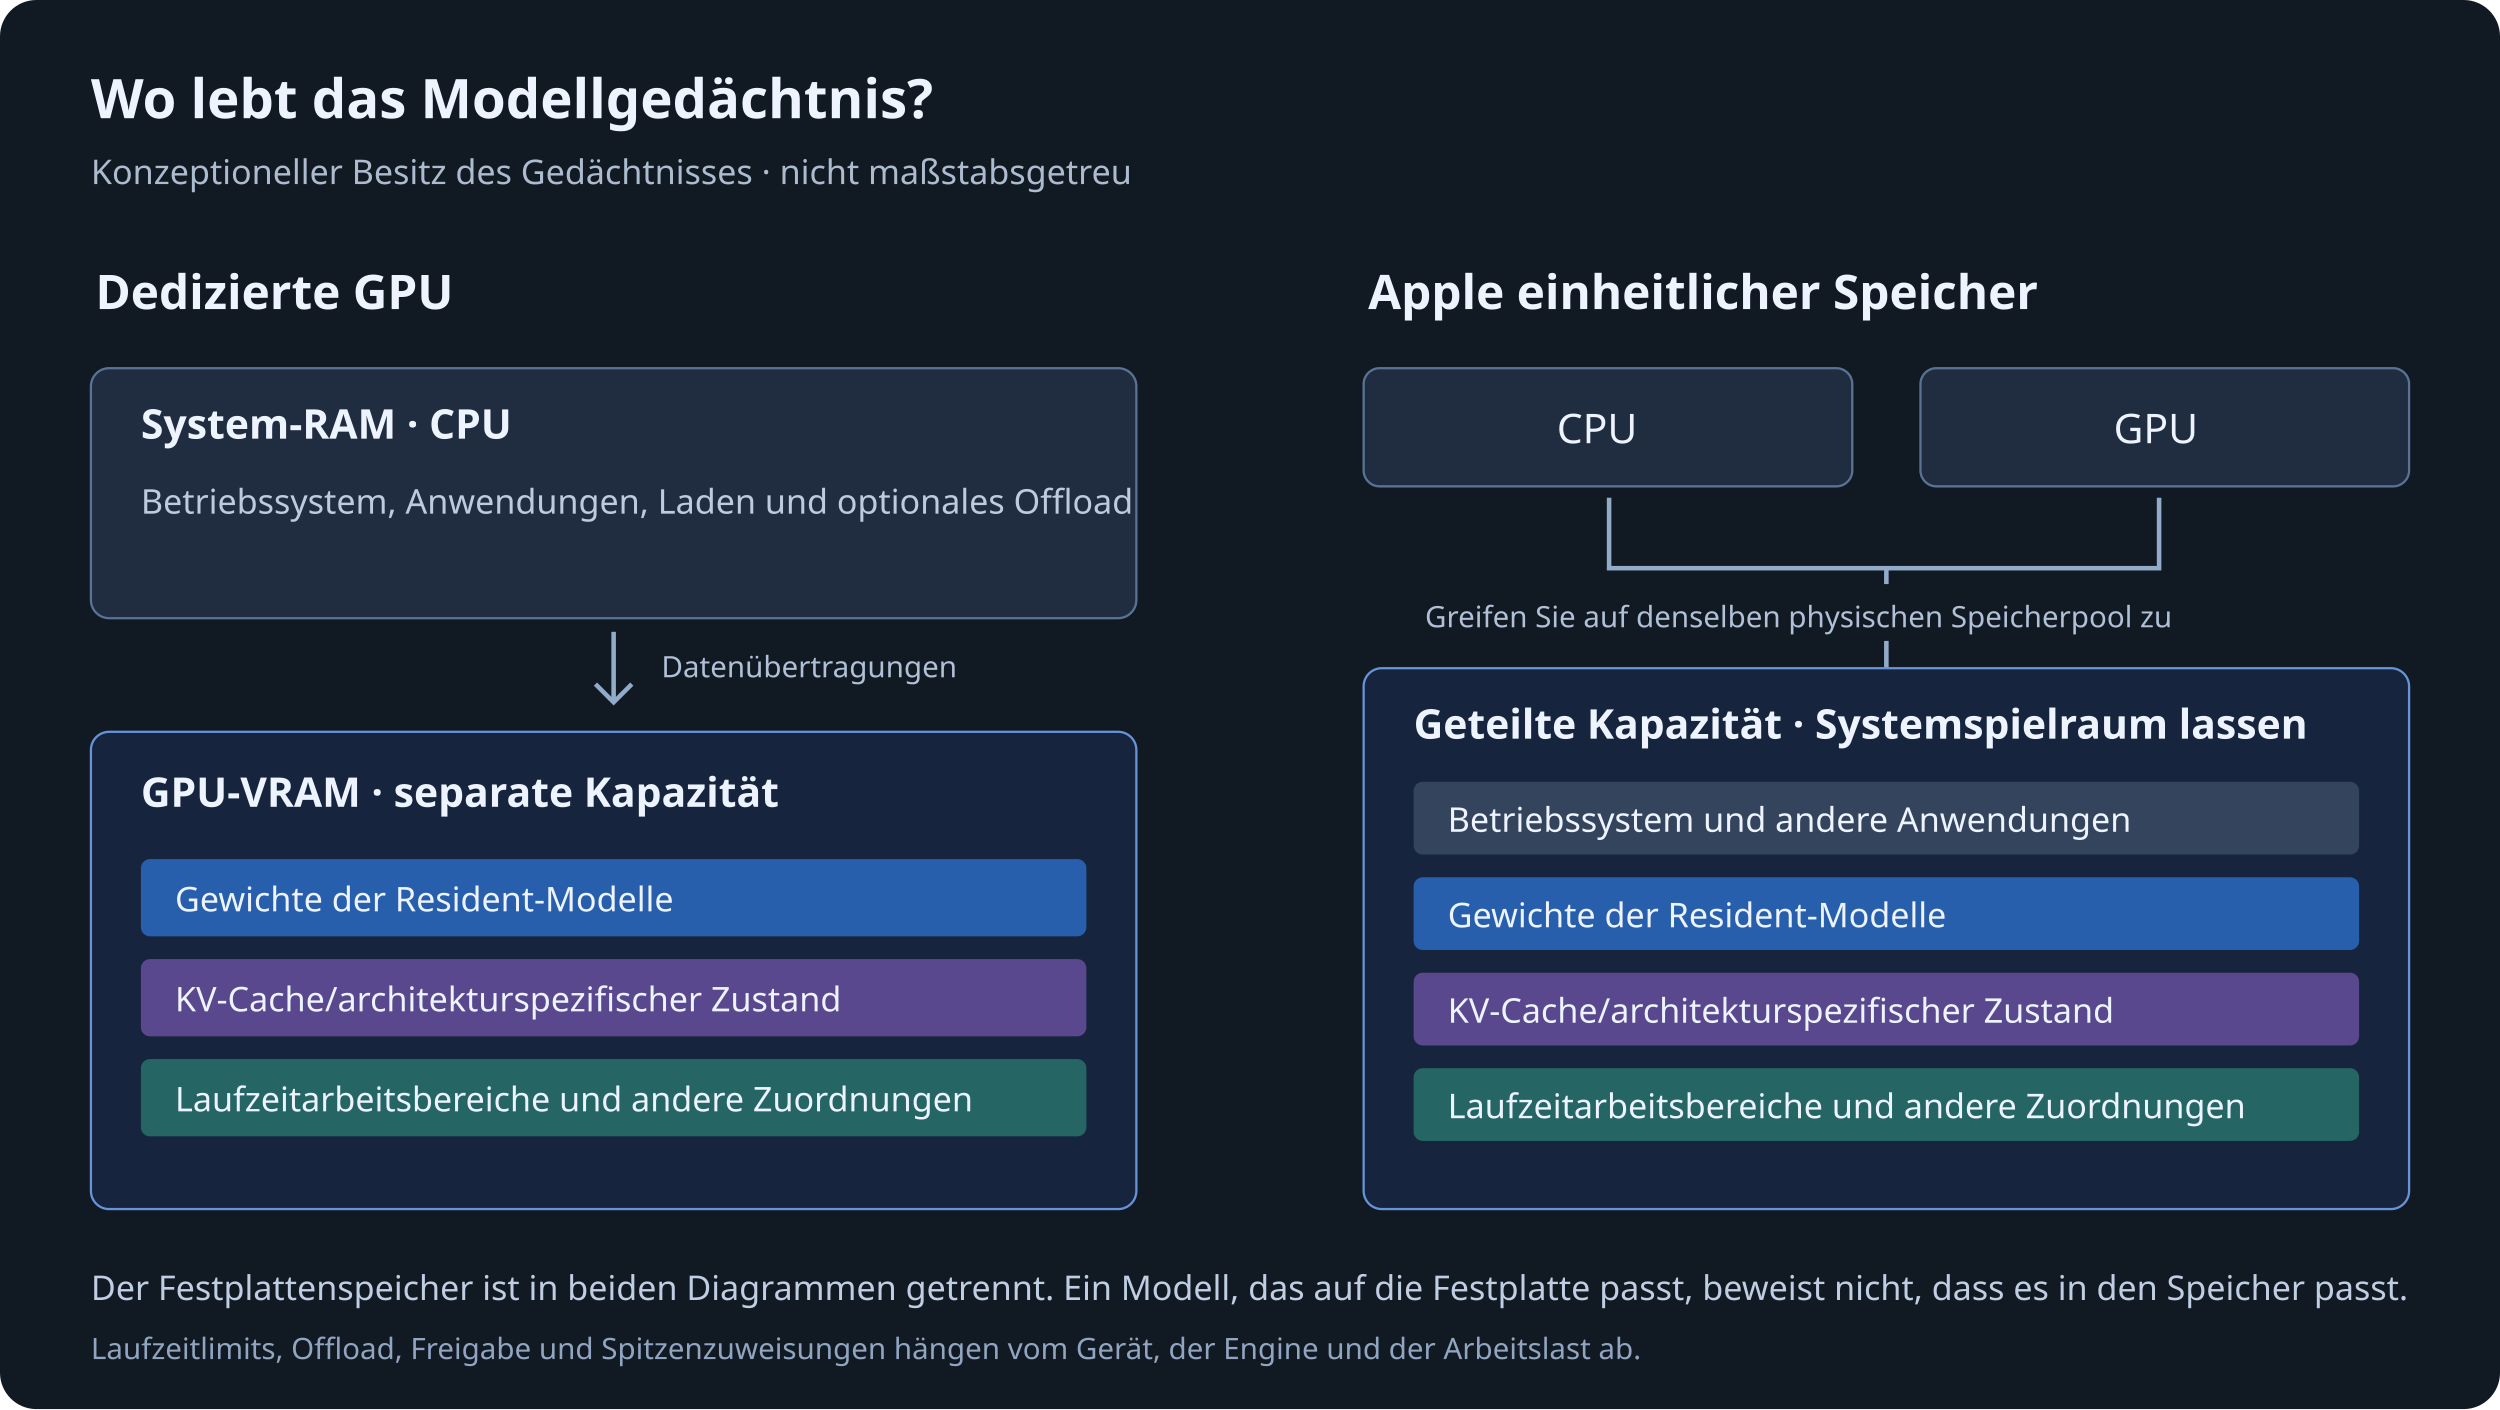
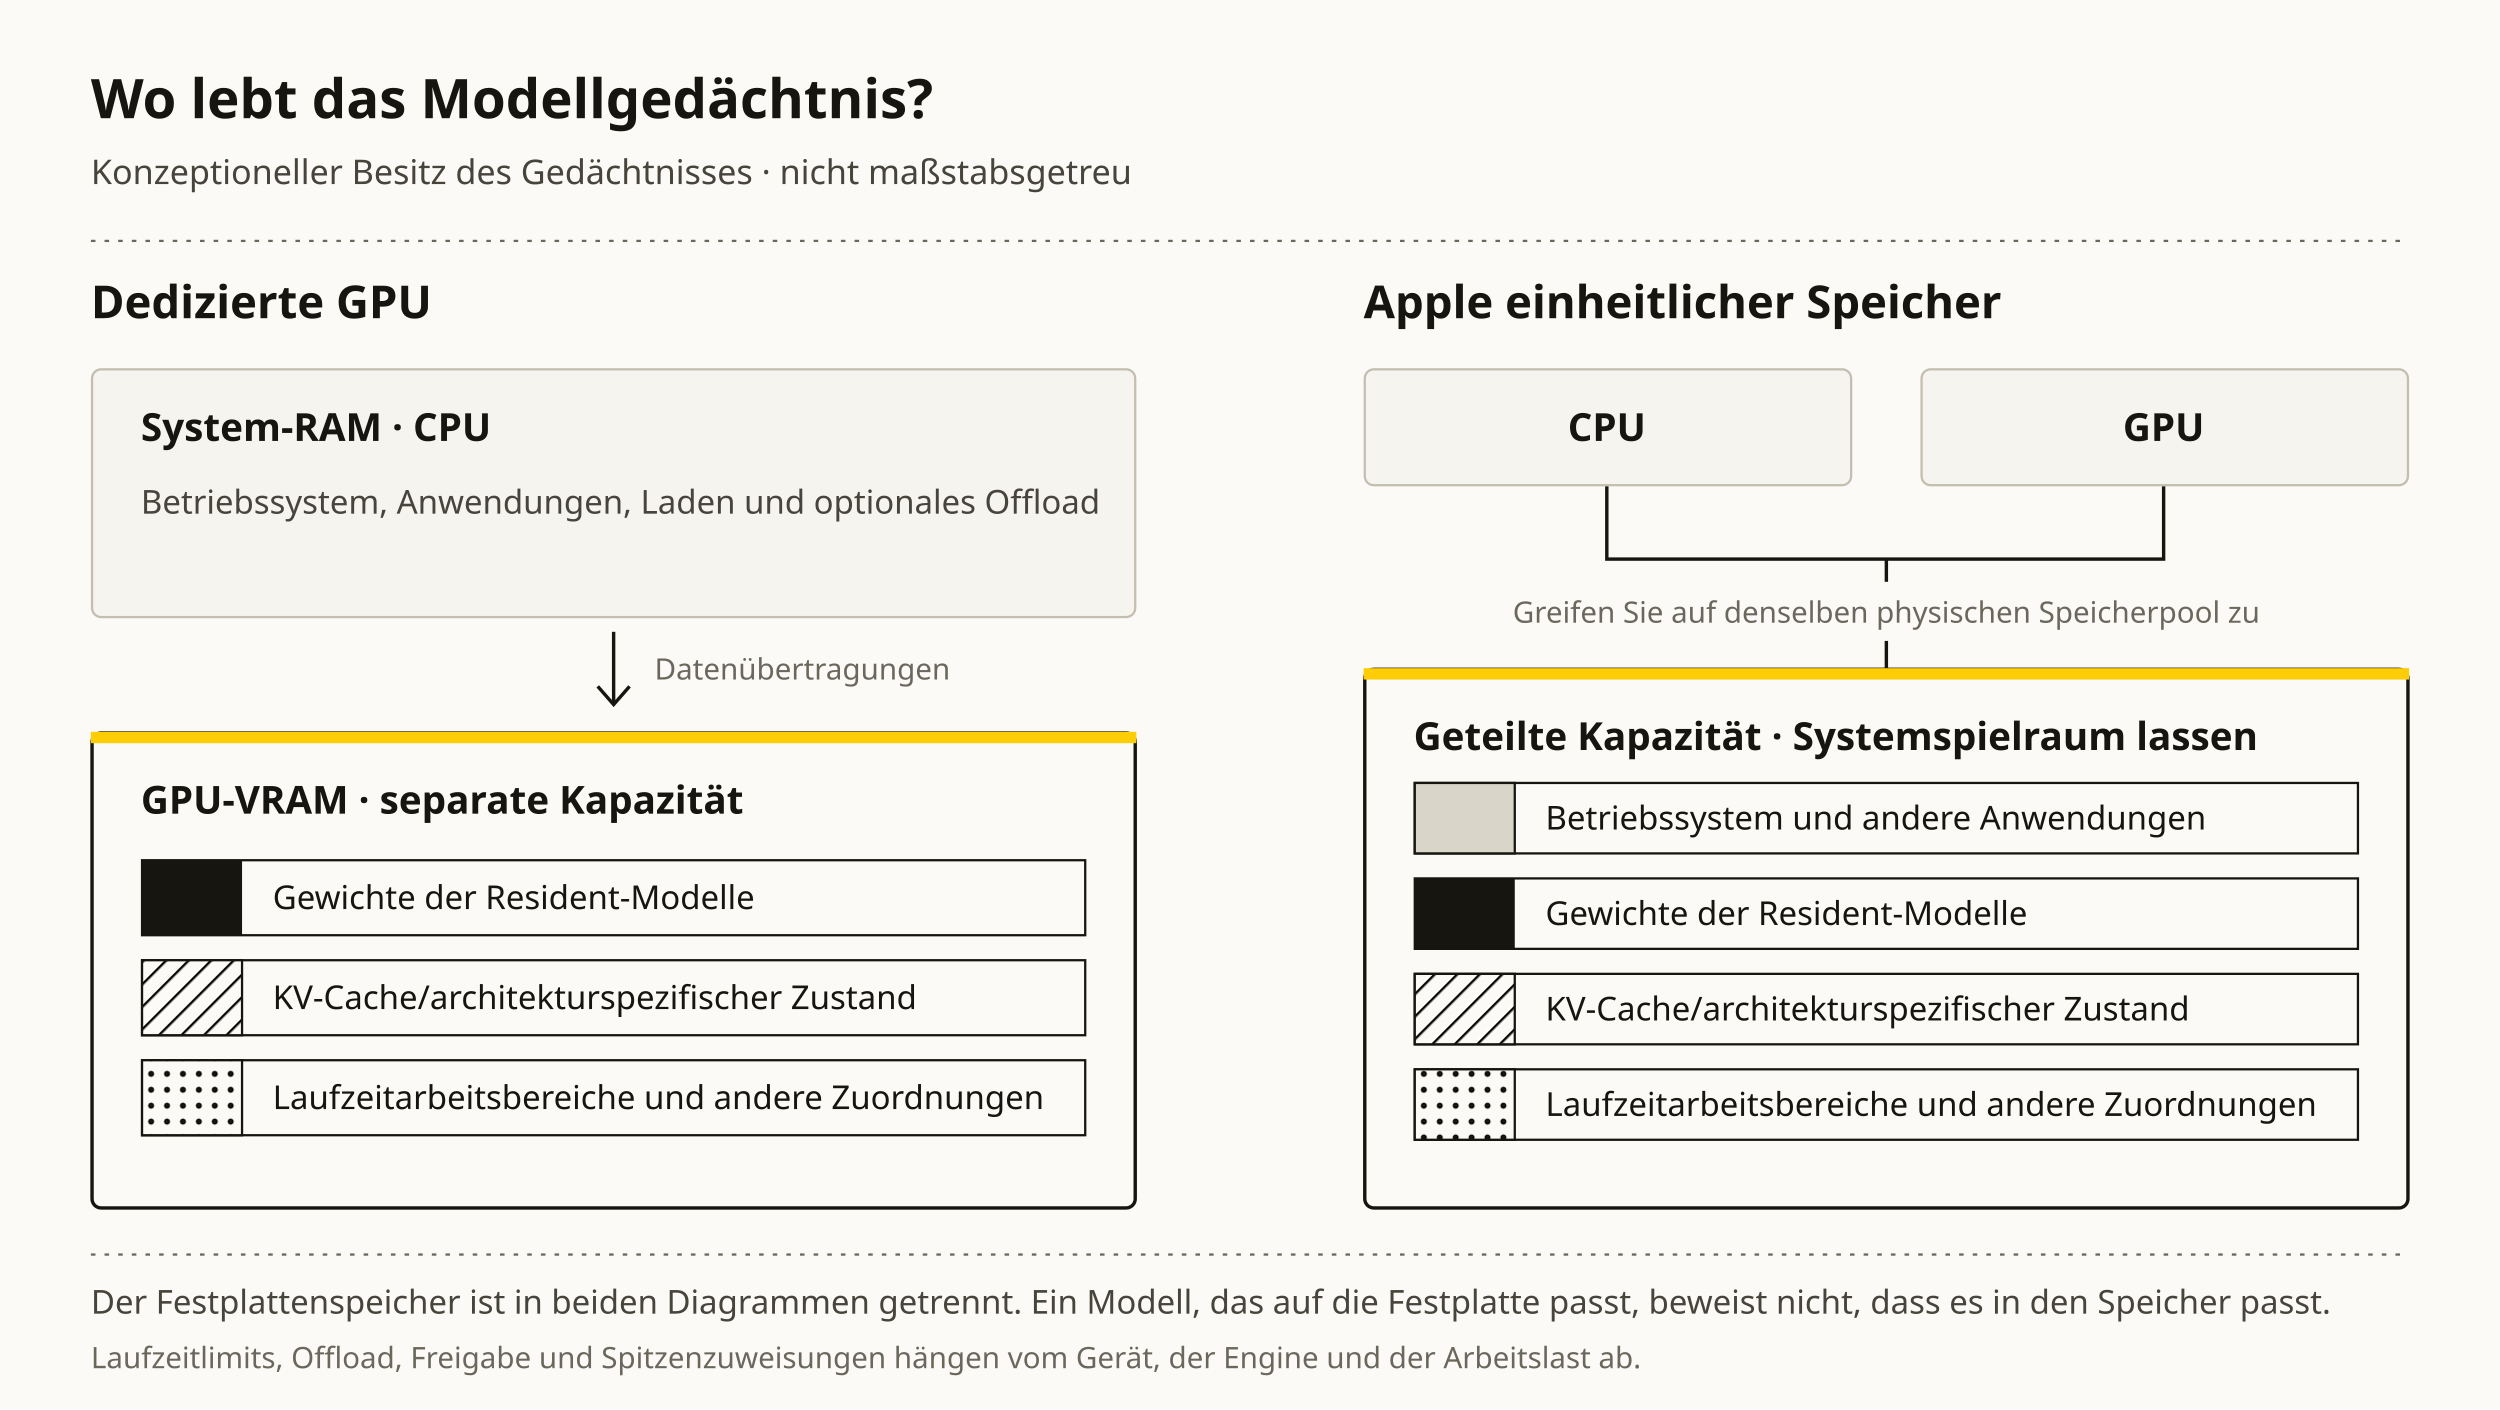
<svg xmlns="http://www.w3.org/2000/svg" width="1100" height="620" viewBox="0 0 1100 620" role="img" aria-labelledby="title desc">
-   <rect width="1100" height="620" rx="16" fill="#111923" />
-   <g font-family="system-ui,sans-serif" fill="#edf3ff">
-     <text x="40" y="52" font-size="24" font-weight="700">Wo lebt das Modellgedächtnis?</text>
-     <text x="40" y="81" font-size="15" fill="#acbbce" textLength="1010" lengthAdjust="spacingAndGlyphs">Konzeptioneller Besitz des Gedächtnisses · nicht maßstabsgetreu</text>
-     <text x="42" y="136" font-size="21" font-weight="650">Dedizierte GPU</text>
-     <text x="602" y="136" font-size="21" font-weight="650" textLength="390" lengthAdjust="spacingAndGlyphs">Apple einheitlicher Speicher</text>
-     <rect x="40" y="162" width="460" height="110" rx="8" fill="#202d40" stroke="#5a7394" />
-     <text x="62" y="193" font-size="18" font-weight="650">System-RAM · CPU</text>
-     <text x="62" y="226" font-size="15" fill="#becae0" textLength="390" lengthAdjust="spacingAndGlyphs">Betriebssystem, Anwendungen, Laden und optionales Offload</text>
-     <path d="M270 278V309" stroke="#91abc9" stroke-width="2" />
-     <path d="m262 301 8 8 8-8" fill="none" stroke="#91abc9" stroke-width="2" />
-     <text x="291" y="298" font-size="13" fill="#afc0d7">Datenübertragungen</text>
-     <rect x="40" y="322" width="460" height="210" rx="8" fill="#16253d" stroke="#6793d9" />
-     <text x="62" y="355" font-size="18" font-weight="650">GPU-VRAM · separate Kapazität</text>
-     <rect x="62" y="378" width="416" height="34" rx="4" fill="#275fac" />
-     <text x="77" y="401" font-size="15" textLength="390" lengthAdjust="spacingAndGlyphs">Gewichte der Resident-Modelle</text>
-     <rect x="62" y="422" width="416" height="34" rx="4" fill="#59488d" />
-     <text x="77" y="445" font-size="15">KV-Cache/architekturspezifischer Zustand</text>
-     <rect x="62" y="466" width="416" height="34" rx="4" fill="#256665" />
-     <text x="77" y="489" font-size="15">Laufzeitarbeitsbereiche und andere Zuordnungen</text>
-     <rect x="600" y="162" width="215" height="52" rx="7" fill="#202d40" stroke="#5a7394" />
-     <text x="685" y="195" font-size="18">CPU</text>
-     <rect x="845" y="162" width="215" height="52" rx="7" fill="#202d40" stroke="#5a7394" />
-     <text x="930" y="195" font-size="18">GPU</text>
-     <path d="M708 219V250H950V219M830 250V257M830 282V294" fill="none" stroke="#91abc9" stroke-width="2" />
-     <text x="627" y="276" font-size="13" fill="#afc0d7" textLength="390" lengthAdjust="spacingAndGlyphs">Greifen Sie auf denselben physischen Speicherpool zu</text>
-     <rect x="600" y="294" width="460" height="238" rx="8" fill="#16253d" stroke="#6793d9" />
-     <text x="622" y="325" font-size="18" font-weight="650">Geteilte Kapazität · Systemspielraum lassen</text>
-     <rect x="622" y="344" width="416" height="32" rx="4" fill="#35445d" />
-     <text x="637" y="366" font-size="15" textLength="390" lengthAdjust="spacingAndGlyphs">Betriebssystem und andere Anwendungen</text>
-     <rect x="622" y="386" width="416" height="32" rx="4" fill="#275fac" />
-     <text x="637" y="408" font-size="15" textLength="390" lengthAdjust="spacingAndGlyphs">Gewichte der Resident-Modelle</text>
-     <rect x="622" y="428" width="416" height="32" rx="4" fill="#59488d" />
-     <text x="637" y="450" font-size="15">KV-Cache/architekturspezifischer Zustand</text>
-     <rect x="622" y="470" width="416" height="32" rx="4" fill="#256665" />
-     <text x="637" y="492" font-size="15">Laufzeitarbeitsbereiche und andere Zuordnungen</text>
-     <text x="40" y="572" font-size="15" fill="#bfcee2" textLength="1010" lengthAdjust="spacingAndGlyphs">Der Festplattenspeicher ist in beiden Diagrammen getrennt. Ein Modell, das auf die Festplatte passt, beweist nicht, dass es in den Speicher passt.</text>
-     <text x="40" y="598" font-size="13" fill="#91a5c1">Laufzeitlimits, Offload, Freigabe und Spitzenzuweisungen hängen vom Gerät, der Engine und der Arbeitslast ab.</text>
-   </g>
+   <style>
+ .bg{fill:#fbfaf6}.ink,.t1{fill:#16150f}.t2{fill:#47443c}.t3{fill:#6b675d}.ln{fill:none;stroke:#16150f}.box{fill:#fbfaf6;stroke:#16150f}
+ .soft{fill:#f6f4ee;stroke:#c3beb0}.os{fill:#d9d5c9;stroke:#16150f}.rl{fill:none;stroke:#6b675d}.tape{fill:#ffcd05}
+ @media (prefers-color-scheme:dark){.bg{fill:#1a1a16}.ink,.t1{fill:#eeece4}.t2{fill:#bdb9ad}.t3{fill:#959186}.ln{stroke:#eeece4}.box{fill:#1a1a16;stroke:#eeece4}
+ .soft{fill:#1f1f1a;stroke:#45433b}.os{fill:#45433b;stroke:#eeece4}.rl{stroke:#959186}}
+ text{font-family:'Schibsted Grotesk Variable','Schibsted Grotesk',system-ui,-apple-system,'Segoe UI','Noto Sans',sans-serif}
+ </style>
+   <defs>
+     <pattern id="hatch" width="7" height="7" patternUnits="userSpaceOnUse" patternTransform="rotate(45)">
+       <rect width="7" height="7" class="bg" />
+       <path d="M0 0V7" class="ln" stroke-width="2.2" />
+     </pattern>
+     <pattern id="dots" width="7" height="7" patternUnits="userSpaceOnUse">
+       <rect width="7" height="7" class="bg" />
+       <circle cx="3.5" cy="3.5" r="1.35" class="ink" />
+     </pattern>
+   </defs>
+   <rect width="1100" height="620" class="bg" />
+   <text x="40" y="52" font-size="24" font-weight="700" class="t1" data-fit="1010" data-rtl-x="1060">Wo lebt das Modellgedächtnis?</text>
+   <text x="40" y="81" font-size="15" class="t2" data-fit="1010" data-rtl-x="1060">Konzeptioneller Besitz des Gedächtnisses · nicht maßstabsgetreu</text>
+   <path d="M40 106H1060" class="rl" stroke-dasharray="2 4" />
+   <text x="40" y="140" font-size="20" font-weight="650" class="t1" data-fit="460" data-rtl-x="500">Dedizierte GPU</text>
+   <text x="600" y="140" font-size="20" font-weight="650" class="t1" data-fit="460" data-rtl-x="1060">Apple einheitlicher Speicher</text>
+   <rect x="40.5" y="162.5" width="459" height="109" rx="4" class="soft" />
+   <text x="62" y="194" font-size="17" font-weight="650" class="t1" data-fit="416" data-rtl-x="478">System-RAM · CPU</text>
+   <text x="62" y="226" font-size="14.5" class="t2" data-fit="416" data-rtl-x="478" textLength="416" lengthAdjust="spacingAndGlyphs">Betriebssystem, Anwendungen, Laden und optionales Offload</text>
+   <path d="M270 278V310M263 302l7 8 7-8" class="ln" stroke-width="1.5" />
+   <text x="288" y="299" font-size="13" class="t3" data-fit="200" data-rtl-x="252">Datenübertragungen</text>
+   <rect x="40.5" y="322.5" width="459" height="209" rx="4" class="box" stroke-width="1.5" />
+   <rect x="40" y="322" width="460" height="5" class="tape" />
+   <text x="62" y="358" font-size="17" font-weight="650" class="t1" data-fit="416" data-rtl-x="478">GPU-VRAM · separate Kapazität</text>
+   <rect x="62.5" y="378.5" width="415" height="33" class="box" />
+   <rect x="62.5" y="378.5" width="44" height="33" class="ink" />
+   <text x="120" y="400" font-size="14.5" class="t1" data-fit="350" data-rtl-x="466">Gewichte der Resident-Modelle</text>
+   <rect x="62.5" y="422.5" width="415" height="33" class="box" />
+   <rect x="62.5" y="422.5" width="44" height="33" fill="url(#hatch)" />
+   <rect x="62.5" y="422.5" width="44" height="33" class="ln" />
+   <text x="120" y="444" font-size="14.5" class="t1" data-fit="350" data-rtl-x="466">KV-Cache/architekturspezifischer Zustand</text>
+   <rect x="62.5" y="466.5" width="415" height="33" class="box" />
+   <rect x="62.5" y="466.5" width="44" height="33" fill="url(#dots)" />
+   <rect x="62.5" y="466.5" width="44" height="33" class="ln" />
+   <text x="120" y="488" font-size="14.5" class="t1" data-fit="350" data-rtl-x="466" textLength="350" lengthAdjust="spacingAndGlyphs">Laufzeitarbeitsbereiche und andere Zuordnungen</text>
+   <rect x="600.5" y="162.5" width="214" height="51" rx="4" class="soft" />
+   <text x="707" y="194" font-size="17" font-weight="650" text-anchor="middle" class="t1">CPU</text>
+   <rect x="845.5" y="162.5" width="214" height="51" rx="4" class="soft" />
+   <text x="952" y="194" font-size="17" font-weight="650" text-anchor="middle" class="t1">GPU</text>
+   <path d="M707 214V246H952V214M830 246V256M830 282V294" class="ln" stroke-width="1.5" />
+   <text x="830" y="274" font-size="13" text-anchor="middle" class="t3" data-fit="440">Greifen Sie auf denselben physischen Speicherpool zu</text>
+   <rect x="600.5" y="294.5" width="459" height="237" rx="4" class="box" stroke-width="1.5" />
+   <rect x="600" y="294" width="460" height="5" class="tape" />
+   <text x="622" y="330" font-size="17" font-weight="650" class="t1" data-fit="416" data-rtl-x="1038">Geteilte Kapazität · Systemspielraum lassen</text>
+   <rect x="622.5" y="344.5" width="415" height="31" class="box" />
+   <rect x="622.5" y="344.5" width="44" height="31" class="os" />
+   <text x="680" y="365" font-size="14.5" class="t1" data-fit="350" data-rtl-x="1026">Betriebssystem und andere Anwendungen</text>
+   <rect x="622.5" y="386.5" width="415" height="31" class="box" />
+   <rect x="622.5" y="386.5" width="44" height="31" class="ink" />
+   <text x="680" y="407" font-size="14.5" class="t1" data-fit="350" data-rtl-x="1026">Gewichte der Resident-Modelle</text>
+   <rect x="622.5" y="428.5" width="415" height="31" class="box" />
+   <rect x="622.5" y="428.5" width="44" height="31" fill="url(#hatch)" />
+   <rect x="622.5" y="428.5" width="44" height="31" class="ln" />
+   <text x="680" y="449" font-size="14.5" class="t1" data-fit="350" data-rtl-x="1026">KV-Cache/architekturspezifischer Zustand</text>
+   <rect x="622.5" y="470.5" width="415" height="31" class="box" />
+   <rect x="622.5" y="470.5" width="44" height="31" fill="url(#dots)" />
+   <rect x="622.5" y="470.5" width="44" height="31" class="ln" />
+   <text x="680" y="491" font-size="14.5" class="t1" data-fit="350" data-rtl-x="1026" textLength="350" lengthAdjust="spacingAndGlyphs">Laufzeitarbeitsbereiche und andere Zuordnungen</text>
+   <path d="M40 552H1060" class="rl" stroke-dasharray="2 4" />
+   <text x="40" y="578" font-size="14.5" class="t2" data-fit="1020" data-rtl-x="1060" textLength="1020" lengthAdjust="spacingAndGlyphs">Der Festplattenspeicher ist in beiden Diagrammen getrennt. Ein Modell, das auf die Festplatte passt, beweist nicht, dass es in den Speicher passt.</text>
+   <text x="40" y="602" font-size="13" class="t3" data-fit="1020" data-rtl-x="1060">Laufzeitlimits, Offload, Freigabe und Spitzenzuweisungen hängen vom Gerät, der Engine und der Arbeitslast ab.</text>
</svg>
